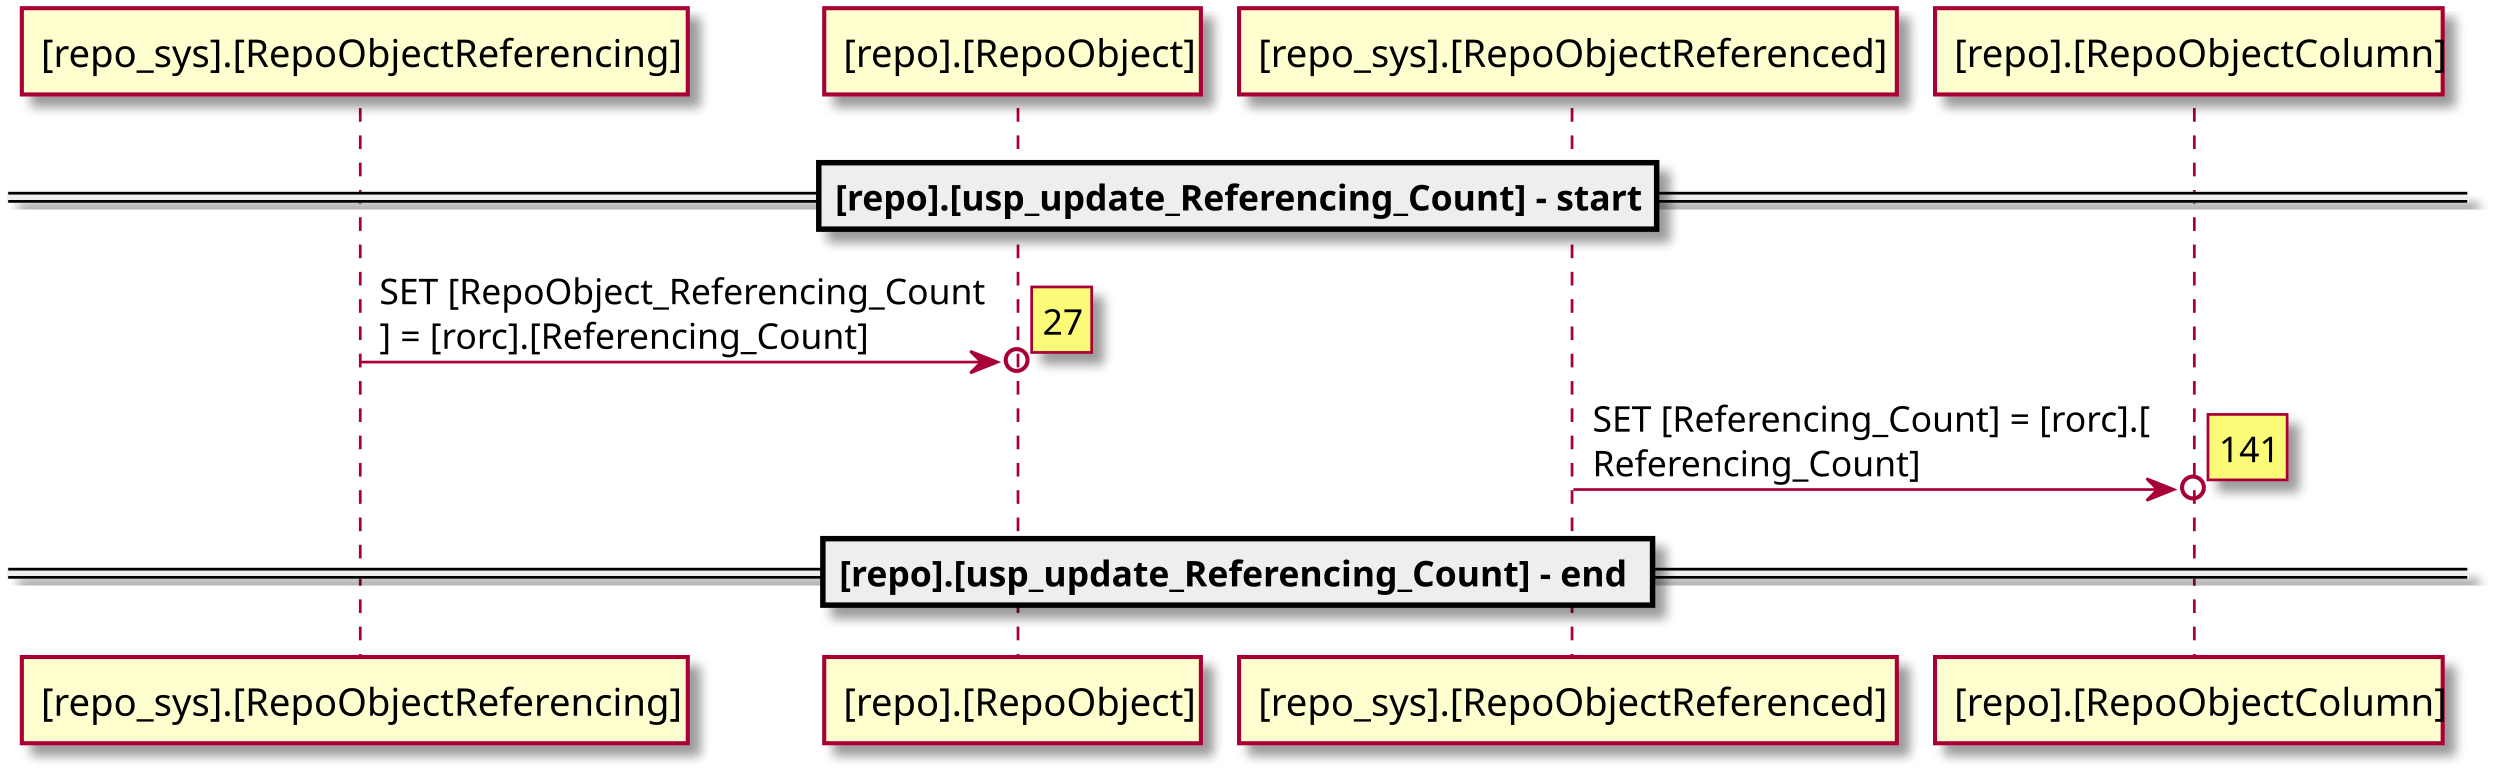
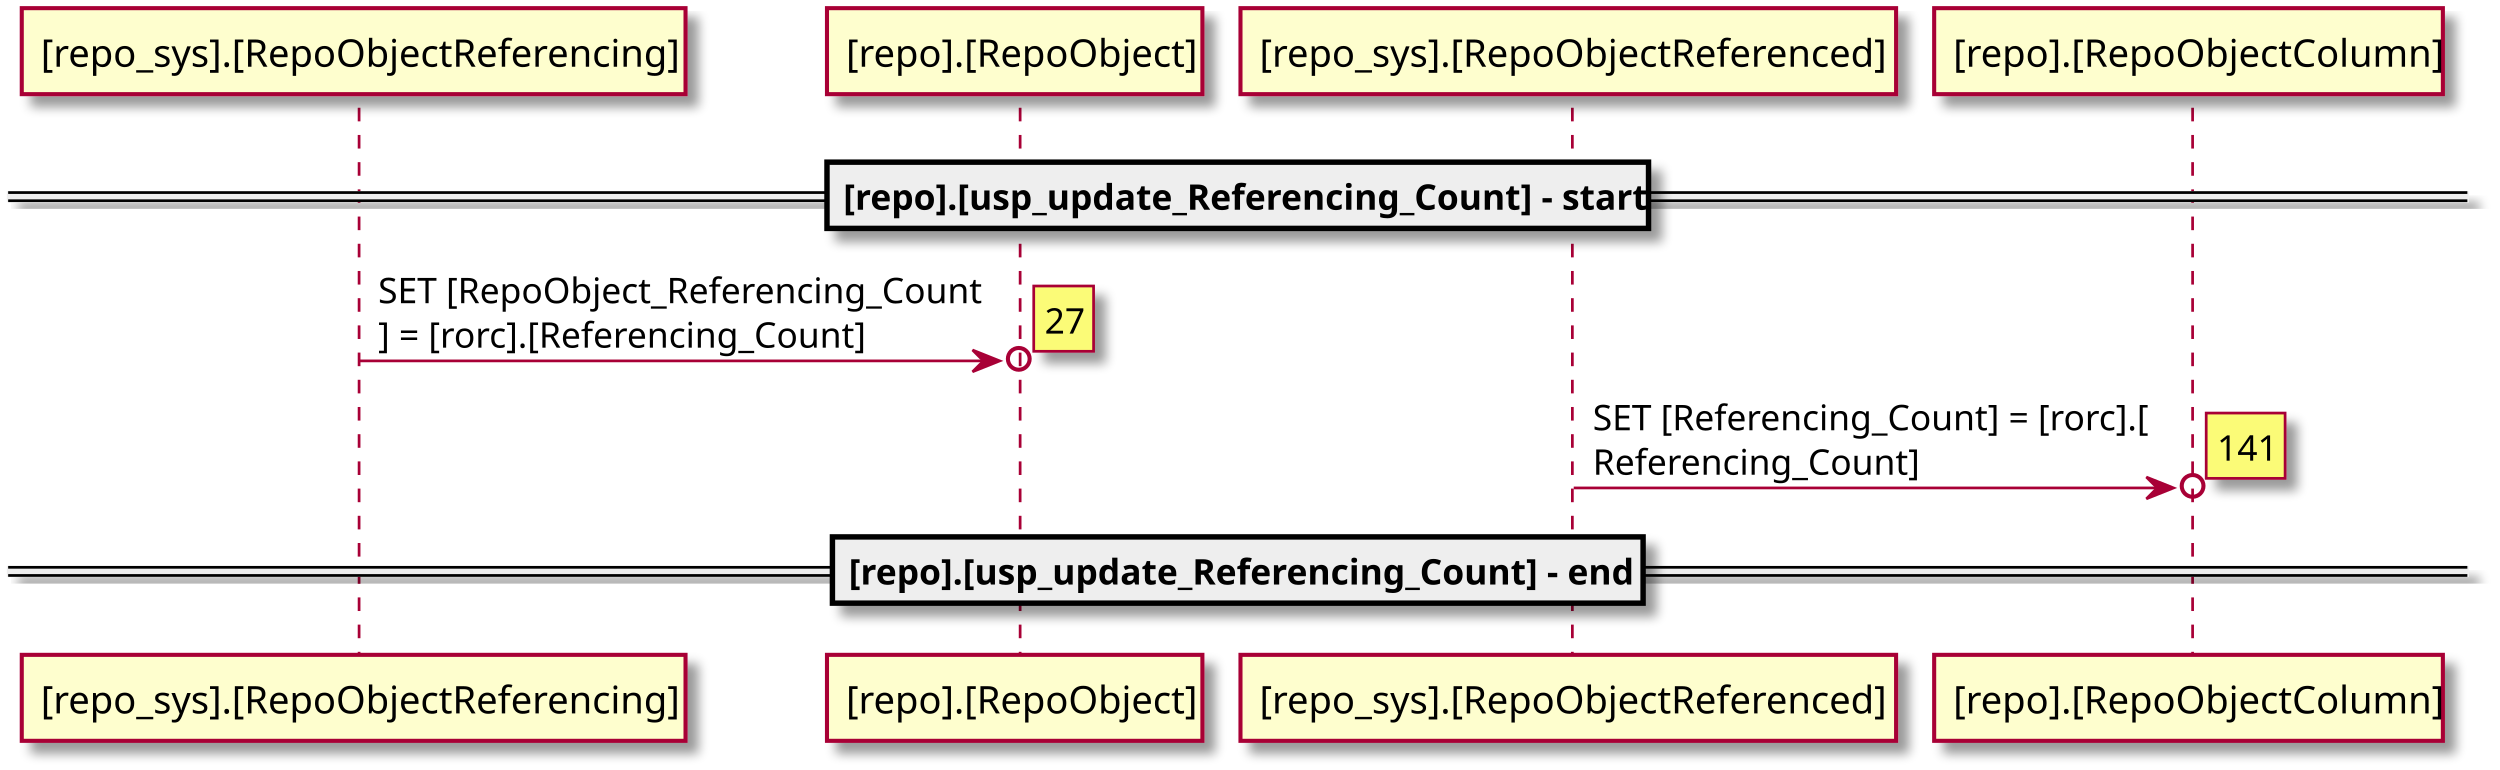
- <svg xmlns="http://www.w3.org/2000/svg" contentScriptType="application/ecmascript" contentStyleType="text/css" height="283px" preserveAspectRatio="none" style="width:916px;height:283px;" version="1.1" viewBox="0 0 916 283" width="916px" zoomAndPan="magnify">
+ <svg xmlns="http://www.w3.org/2000/svg" contentScriptType="application/ecmascript" contentStyleType="text/css" height="283px" preserveAspectRatio="none" style="width:919px;height:283px;" version="1.1" viewBox="0 0 919 283" width="919px" zoomAndPan="magnify">
  <defs>
    <filter height="300%" id="fb1afui3n1vwp" width="300%" x="-1" y="-1">
      <feGaussianBlur result="blurOut" stdDeviation="2.0" />
      <feColorMatrix in="blurOut" result="blurOut2" type="matrix" values="0 0 0 0 0 0 0 0 0 0 0 0 0 0 0 0 0 0 .4 0" />
      <feOffset dx="4.0" dy="4.0" in="blurOut2" result="blurOut3" />
      <feBlend in="SourceGraphic" in2="blurOut3" mode="normal" />
    </filter>
  </defs>
  <g>
    <line style="stroke: #A80036; stroke-width: 1.0; stroke-dasharray: 5.0,5.0;" x1="132" x2="132" y1="39.609" y2="241.719" />
-     <line style="stroke: #A80036; stroke-width: 1.0; stroke-dasharray: 5.0,5.0;" x1="373" x2="373" y1="39.609" y2="241.719" />
-     <line style="stroke: #A80036; stroke-width: 1.0; stroke-dasharray: 5.0,5.0;" x1="576" x2="576" y1="39.609" y2="241.719" />
-     <line style="stroke: #A80036; stroke-width: 1.0; stroke-dasharray: 5.0,5.0;" x1="804" x2="804" y1="39.609" y2="241.719" />
+     <line style="stroke: #A80036; stroke-width: 1.0; stroke-dasharray: 5.0,5.0;" x1="375" x2="375" y1="39.609" y2="241.719" />
+     <line style="stroke: #A80036; stroke-width: 1.0; stroke-dasharray: 5.0,5.0;" x1="578" x2="578" y1="39.609" y2="241.719" />
+     <line style="stroke: #A80036; stroke-width: 1.0; stroke-dasharray: 5.0,5.0;" x1="806" x2="806" y1="39.609" y2="241.719" />
    <rect fill="#FEFECE" filter="url(#fb1afui3n1vwp)" height="31.609" style="stroke: #A80036; stroke-width: 1.5;" width="244" x="8" y="3" />
    <text fill="#000000" font-family="sans-serif" font-size="14" lengthAdjust="spacingAndGlyphs" textLength="230" x="15" y="24.533">[repo_sys].[RepoObjectReferencing]</text>
    <rect fill="#FEFECE" filter="url(#fb1afui3n1vwp)" height="31.609" style="stroke: #A80036; stroke-width: 1.5;" width="244" x="8" y="240.719" />
    <text fill="#000000" font-family="sans-serif" font-size="14" lengthAdjust="spacingAndGlyphs" textLength="230" x="15" y="262.252">[repo_sys].[RepoObjectReferencing]</text>
-     <rect fill="#FEFECE" filter="url(#fb1afui3n1vwp)" height="31.609" style="stroke: #A80036; stroke-width: 1.5;" width="138" x="302" y="3" />
-     <text fill="#000000" font-family="sans-serif" font-size="14" lengthAdjust="spacingAndGlyphs" textLength="124" x="309" y="24.533">[repo].[RepoObject]</text>
-     <rect fill="#FEFECE" filter="url(#fb1afui3n1vwp)" height="31.609" style="stroke: #A80036; stroke-width: 1.5;" width="138" x="302" y="240.719" />
-     <text fill="#000000" font-family="sans-serif" font-size="14" lengthAdjust="spacingAndGlyphs" textLength="124" x="309" y="262.252">[repo].[RepoObject]</text>
-     <rect fill="#FEFECE" filter="url(#fb1afui3n1vwp)" height="31.609" style="stroke: #A80036; stroke-width: 1.5;" width="241" x="454" y="3" />
-     <text fill="#000000" font-family="sans-serif" font-size="14" lengthAdjust="spacingAndGlyphs" textLength="227" x="461" y="24.533">[repo_sys].[RepoObjectReferenced]</text>
-     <rect fill="#FEFECE" filter="url(#fb1afui3n1vwp)" height="31.609" style="stroke: #A80036; stroke-width: 1.5;" width="241" x="454" y="240.719" />
-     <text fill="#000000" font-family="sans-serif" font-size="14" lengthAdjust="spacingAndGlyphs" textLength="227" x="461" y="262.252">[repo_sys].[RepoObjectReferenced]</text>
-     <rect fill="#FEFECE" filter="url(#fb1afui3n1vwp)" height="31.609" style="stroke: #A80036; stroke-width: 1.5;" width="186" x="709" y="3" />
-     <text fill="#000000" font-family="sans-serif" font-size="14" lengthAdjust="spacingAndGlyphs" textLength="172" x="716" y="24.533">[repo].[RepoObjectColumn]</text>
-     <rect fill="#FEFECE" filter="url(#fb1afui3n1vwp)" height="31.609" style="stroke: #A80036; stroke-width: 1.5;" width="186" x="709" y="240.719" />
-     <text fill="#000000" font-family="sans-serif" font-size="14" lengthAdjust="spacingAndGlyphs" textLength="172" x="716" y="262.252">[repo].[RepoObjectColumn]</text>
-     <rect fill="#EEEEEE" filter="url(#fb1afui3n1vwp)" height="3" style="stroke: #EEEEEE; stroke-width: 1.0;" width="901" x="3" y="70.785" />
-     <line style="stroke: #000000; stroke-width: 1.0;" x1="3" x2="904" y1="70.785" y2="70.785" />
-     <line style="stroke: #000000; stroke-width: 1.0;" x1="3" x2="904" y1="73.785" y2="73.785" />
-     <rect fill="#EEEEEE" filter="url(#fb1afui3n1vwp)" height="24.352" style="stroke: #000000; stroke-width: 2.0;" width="307" x="300" y="59.609" />
-     <text fill="#000000" font-family="sans-serif" font-size="13" font-weight="bold" lengthAdjust="spacingAndGlyphs" textLength="289" x="306" y="77.105">[repo].[usp_update_Referencing_Count] - start</text>
-     <ellipse cx="372.5" cy="131.914" fill="none" rx="4" ry="4" style="stroke: #A80036; stroke-width: 1.5;" />
-     <polygon fill="#A80036" points="355.5,128.664,365.5,132.664,355.5,136.664,359.5,132.664" style="stroke: #A80036; stroke-width: 1.0;" />
-     <line style="stroke: #A80036; stroke-width: 1.0;" x1="132" x2="361.5" y1="132.664" y2="132.664" />
-     <text fill="#000000" font-family="sans-serif" font-size="13" lengthAdjust="spacingAndGlyphs" textLength="217" x="139" y="111.456">SET [RepoObject_Referencing_Count</text>
-     <text fill="#000000" font-family="sans-serif" font-size="13" lengthAdjust="spacingAndGlyphs" textLength="171" x="139" y="127.808">] = [rorc].[Referencing_Count]</text>
-     <rect fill="#FBFB77" filter="url(#fb1afui3n1vwp)" height="24" style="stroke: #A80036; stroke-width: 1.0;" width="22" x="378" y="105.137" />
-     <text fill="#000000" font-family="sans-serif" font-size="13" lengthAdjust="spacingAndGlyphs" textLength="14" x="382" y="122.632">27</text>
-     <ellipse cx="803.5" cy="178.617" fill="none" rx="4" ry="4" style="stroke: #A80036; stroke-width: 1.5;" />
-     <polygon fill="#A80036" points="786.5,175.367,796.5,179.367,786.5,183.367,790.5,179.367" style="stroke: #A80036; stroke-width: 1.0;" />
-     <line style="stroke: #A80036; stroke-width: 1.0;" x1="576.5" x2="792.5" y1="179.367" y2="179.367" />
-     <text fill="#000000" font-family="sans-serif" font-size="13" lengthAdjust="spacingAndGlyphs" textLength="200" x="583.5" y="158.159">SET [Referencing_Count] = [rorc].[</text>
-     <text fill="#000000" font-family="sans-serif" font-size="13" lengthAdjust="spacingAndGlyphs" textLength="113" x="583.5" y="174.511">Referencing_Count]</text>
-     <rect fill="#FBFB77" filter="url(#fb1afui3n1vwp)" height="24" style="stroke: #A80036; stroke-width: 1.0;" width="29" x="809" y="151.84" />
-     <text fill="#000000" font-family="sans-serif" font-size="13" lengthAdjust="spacingAndGlyphs" textLength="21" x="813" y="169.335">141</text>
-     <rect fill="#EEEEEE" filter="url(#fb1afui3n1vwp)" height="3" style="stroke: #EEEEEE; stroke-width: 1.0;" width="901" x="3" y="208.543" />
-     <line style="stroke: #000000; stroke-width: 1.0;" x1="3" x2="904" y1="208.543" y2="208.543" />
-     <line style="stroke: #000000; stroke-width: 1.0;" x1="3" x2="904" y1="211.543" y2="211.543" />
-     <rect fill="#EEEEEE" filter="url(#fb1afui3n1vwp)" height="24.352" style="stroke: #000000; stroke-width: 2.0;" width="304" x="301.5" y="197.367" />
-     <text fill="#000000" font-family="sans-serif" font-size="13" font-weight="bold" lengthAdjust="spacingAndGlyphs" textLength="286" x="307.5" y="214.862">[repo].[usp_update_Referencing_Count] - end</text>
+     <rect fill="#FEFECE" filter="url(#fb1afui3n1vwp)" height="31.609" style="stroke: #A80036; stroke-width: 1.5;" width="138" x="304" y="3" />
+     <text fill="#000000" font-family="sans-serif" font-size="14" lengthAdjust="spacingAndGlyphs" textLength="124" x="311" y="24.533">[repo].[RepoObject]</text>
+     <rect fill="#FEFECE" filter="url(#fb1afui3n1vwp)" height="31.609" style="stroke: #A80036; stroke-width: 1.5;" width="138" x="304" y="240.719" />
+     <text fill="#000000" font-family="sans-serif" font-size="14" lengthAdjust="spacingAndGlyphs" textLength="124" x="311" y="262.252">[repo].[RepoObject]</text>
+     <rect fill="#FEFECE" filter="url(#fb1afui3n1vwp)" height="31.609" style="stroke: #A80036; stroke-width: 1.5;" width="241" x="456" y="3" />
+     <text fill="#000000" font-family="sans-serif" font-size="14" lengthAdjust="spacingAndGlyphs" textLength="227" x="463" y="24.533">[repo_sys].[RepoObjectReferenced]</text>
+     <rect fill="#FEFECE" filter="url(#fb1afui3n1vwp)" height="31.609" style="stroke: #A80036; stroke-width: 1.5;" width="241" x="456" y="240.719" />
+     <text fill="#000000" font-family="sans-serif" font-size="14" lengthAdjust="spacingAndGlyphs" textLength="227" x="463" y="262.252">[repo_sys].[RepoObjectReferenced]</text>
+     <rect fill="#FEFECE" filter="url(#fb1afui3n1vwp)" height="31.609" style="stroke: #A80036; stroke-width: 1.5;" width="187" x="711" y="3" />
+     <text fill="#000000" font-family="sans-serif" font-size="14" lengthAdjust="spacingAndGlyphs" textLength="173" x="718" y="24.533">[repo].[RepoObjectColumn]</text>
+     <rect fill="#FEFECE" filter="url(#fb1afui3n1vwp)" height="31.609" style="stroke: #A80036; stroke-width: 1.5;" width="187" x="711" y="240.719" />
+     <text fill="#000000" font-family="sans-serif" font-size="14" lengthAdjust="spacingAndGlyphs" textLength="173" x="718" y="262.252">[repo].[RepoObjectColumn]</text>
+     <rect fill="#EEEEEE" filter="url(#fb1afui3n1vwp)" height="3" style="stroke: #EEEEEE; stroke-width: 1.0;" width="904" x="3" y="70.785" />
+     <line style="stroke: #000000; stroke-width: 1.0;" x1="3" x2="907" y1="70.785" y2="70.785" />
+     <line style="stroke: #000000; stroke-width: 1.0;" x1="3" x2="907" y1="73.785" y2="73.785" />
+     <rect fill="#EEEEEE" filter="url(#fb1afui3n1vwp)" height="24.352" style="stroke: #000000; stroke-width: 2.0;" width="302" x="304" y="59.609" />
+     <text fill="#000000" font-family="sans-serif" font-size="13" font-weight="bold" lengthAdjust="spacingAndGlyphs" textLength="284" x="310" y="77.105">[repo].[usp_update_Referencing_Count] - start</text>
+     <ellipse cx="374.5" cy="131.914" fill="none" rx="4" ry="4" style="stroke: #A80036; stroke-width: 1.5;" />
+     <polygon fill="#A80036" points="357.5,128.664,367.5,132.664,357.5,136.664,361.5,132.664" style="stroke: #A80036; stroke-width: 1.0;" />
+     <line style="stroke: #A80036; stroke-width: 1.0;" x1="132" x2="363.5" y1="132.664" y2="132.664" />
+     <text fill="#000000" font-family="sans-serif" font-size="13" lengthAdjust="spacingAndGlyphs" textLength="219" x="139" y="111.456">SET [RepoObject_Referencing_Count</text>
+     <text fill="#000000" font-family="sans-serif" font-size="13" lengthAdjust="spacingAndGlyphs" textLength="172" x="139" y="127.808">] = [rorc].[Referencing_Count]</text>
+     <rect fill="#FBFB77" filter="url(#fb1afui3n1vwp)" height="24" style="stroke: #A80036; stroke-width: 1.0;" width="22" x="380" y="105.137" />
+     <text fill="#000000" font-family="sans-serif" font-size="13" lengthAdjust="spacingAndGlyphs" textLength="14" x="384" y="122.632">27</text>
+     <ellipse cx="806" cy="178.617" fill="none" rx="4" ry="4" style="stroke: #A80036; stroke-width: 1.5;" />
+     <polygon fill="#A80036" points="789,175.367,799,179.367,789,183.367,793,179.367" style="stroke: #A80036; stroke-width: 1.0;" />
+     <line style="stroke: #A80036; stroke-width: 1.0;" x1="578.5" x2="795" y1="179.367" y2="179.367" />
+     <text fill="#000000" font-family="sans-serif" font-size="13" lengthAdjust="spacingAndGlyphs" textLength="202" x="585.5" y="158.159">SET [Referencing_Count] = [rorc].[</text>
+     <text fill="#000000" font-family="sans-serif" font-size="13" lengthAdjust="spacingAndGlyphs" textLength="114" x="585.5" y="174.511">Referencing_Count]</text>
+     <rect fill="#FBFB77" filter="url(#fb1afui3n1vwp)" height="24" style="stroke: #A80036; stroke-width: 1.0;" width="29" x="811" y="151.84" />
+     <text fill="#000000" font-family="sans-serif" font-size="13" lengthAdjust="spacingAndGlyphs" textLength="21" x="815" y="169.335">141</text>
+     <rect fill="#EEEEEE" filter="url(#fb1afui3n1vwp)" height="3" style="stroke: #EEEEEE; stroke-width: 1.0;" width="904" x="3" y="208.543" />
+     <line style="stroke: #000000; stroke-width: 1.0;" x1="3" x2="907" y1="208.543" y2="208.543" />
+     <line style="stroke: #000000; stroke-width: 1.0;" x1="3" x2="907" y1="211.543" y2="211.543" />
+     <rect fill="#EEEEEE" filter="url(#fb1afui3n1vwp)" height="24.352" style="stroke: #000000; stroke-width: 2.0;" width="298" x="306" y="197.367" />
+     <text fill="#000000" font-family="sans-serif" font-size="13" font-weight="bold" lengthAdjust="spacingAndGlyphs" textLength="280" x="312" y="214.862">[repo].[usp_update_Referencing_Count] - end</text>
  </g>
</svg>
